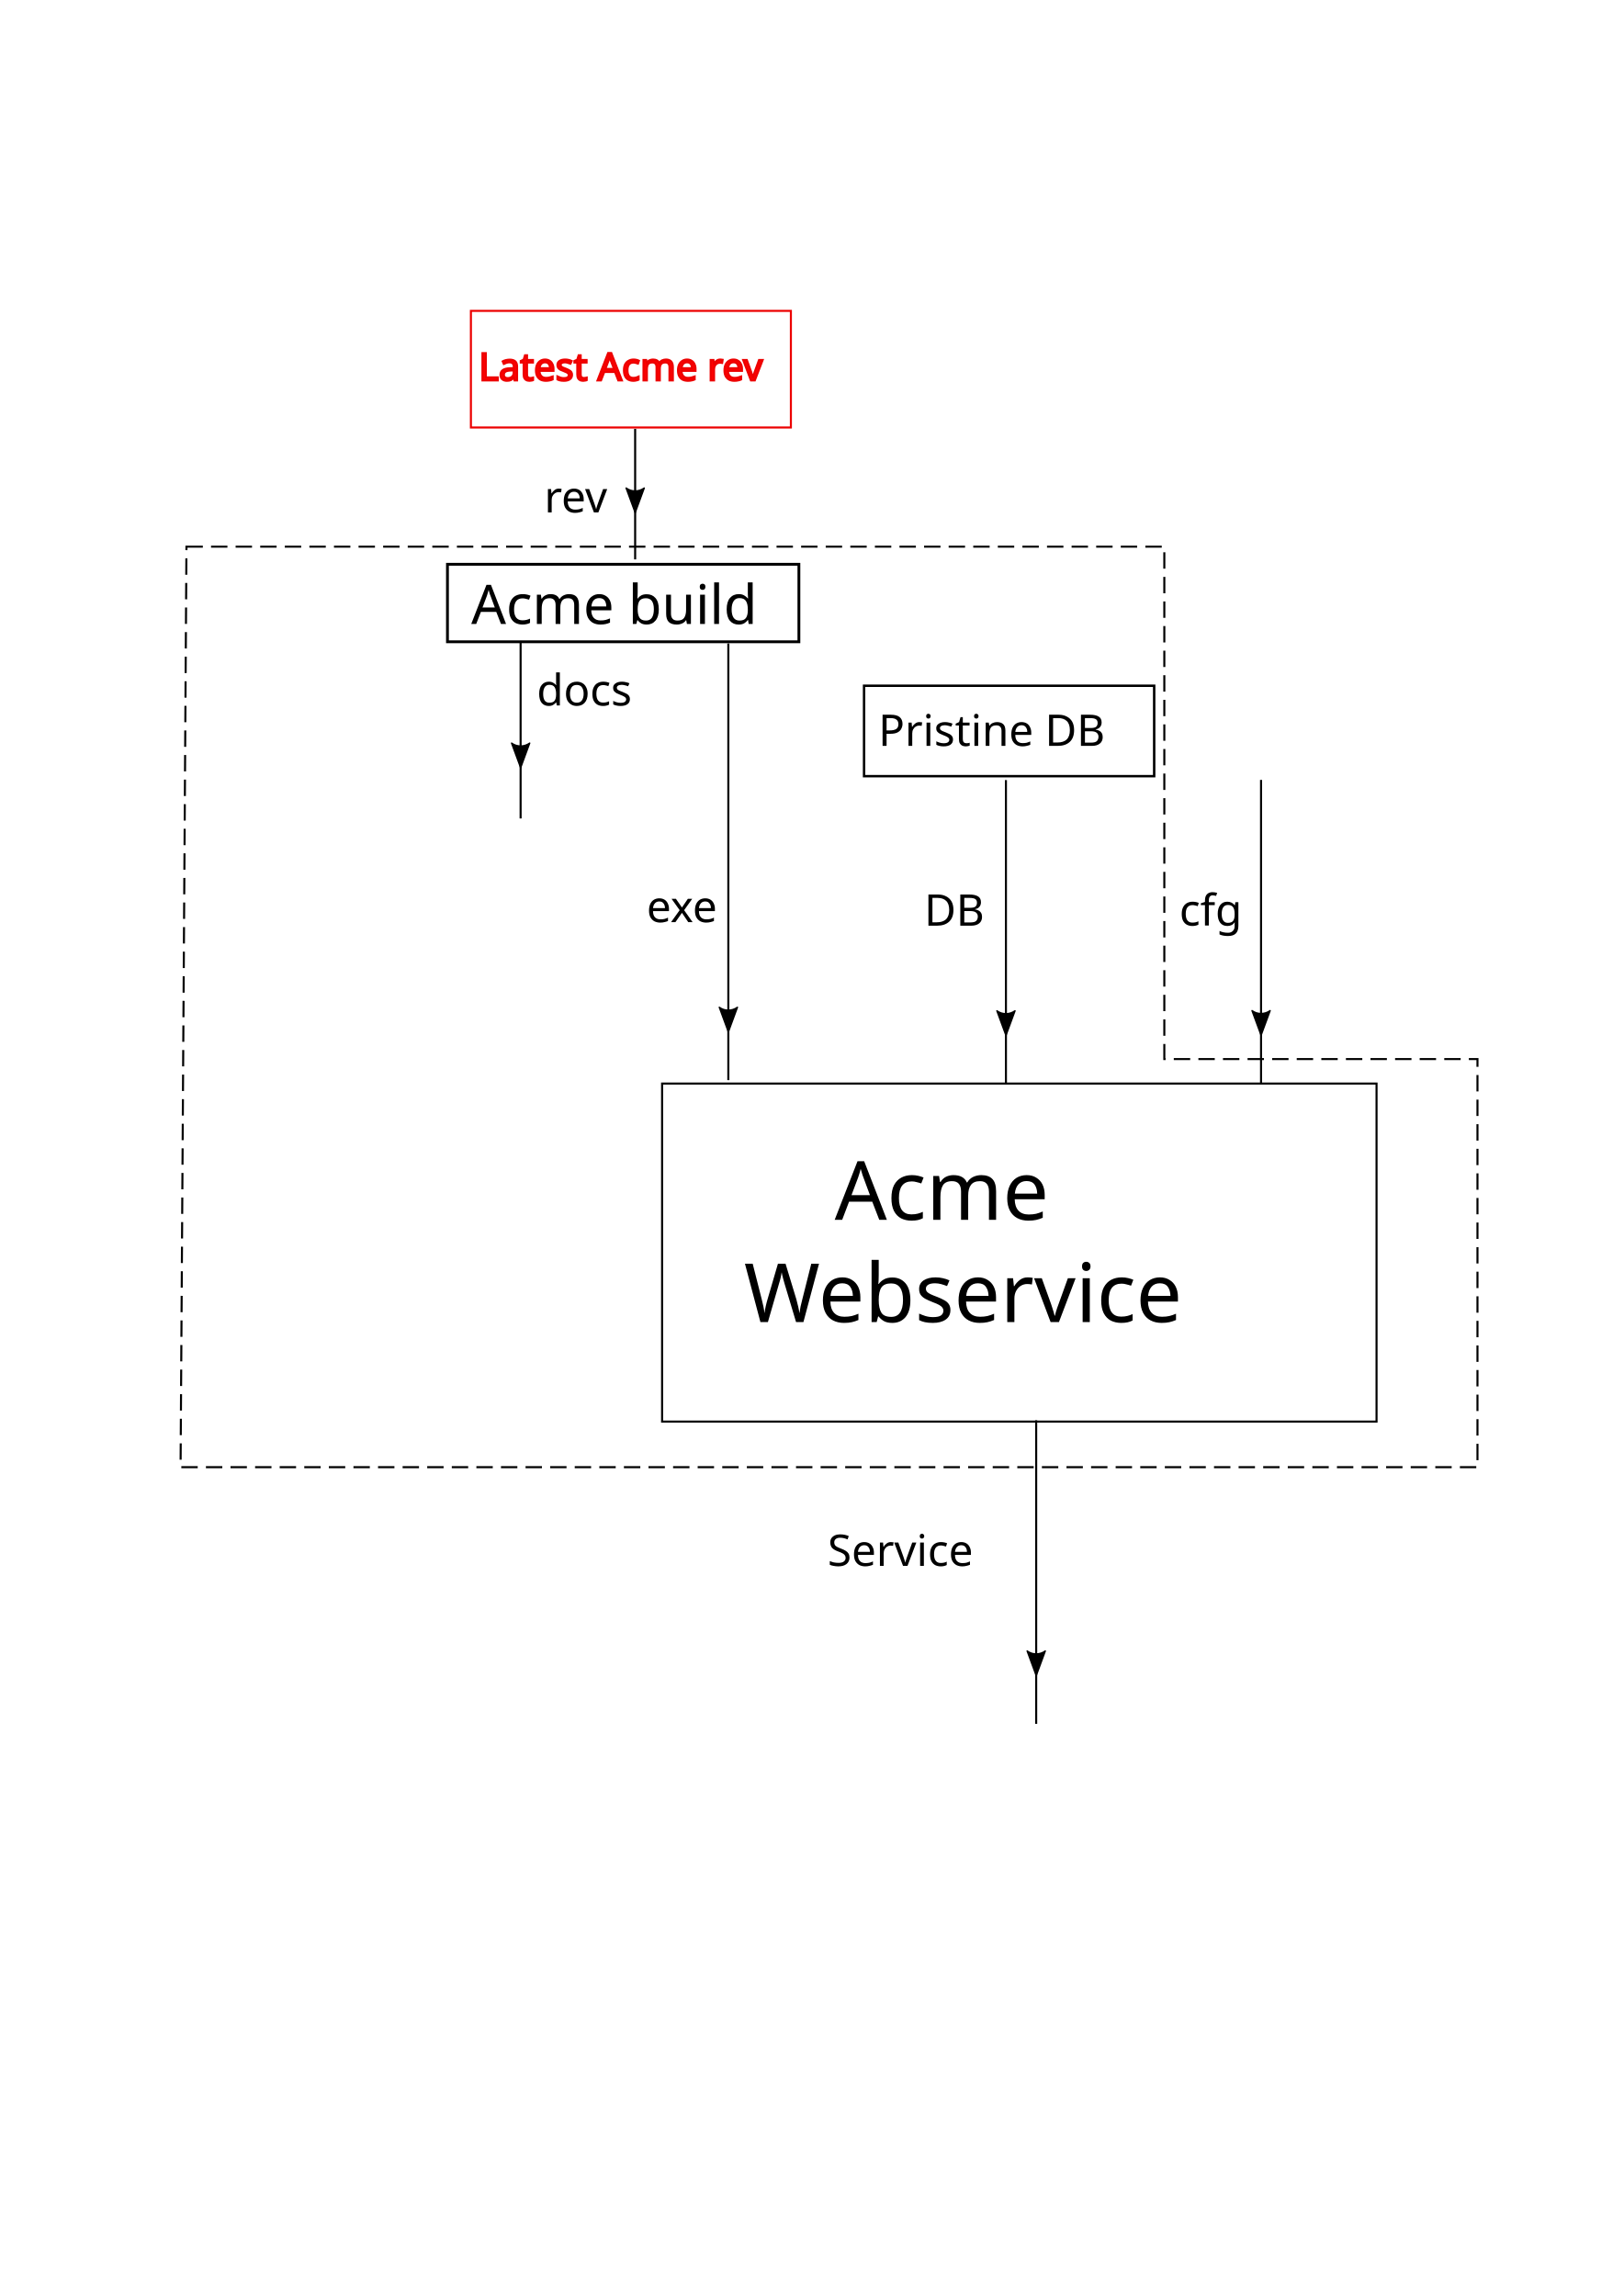
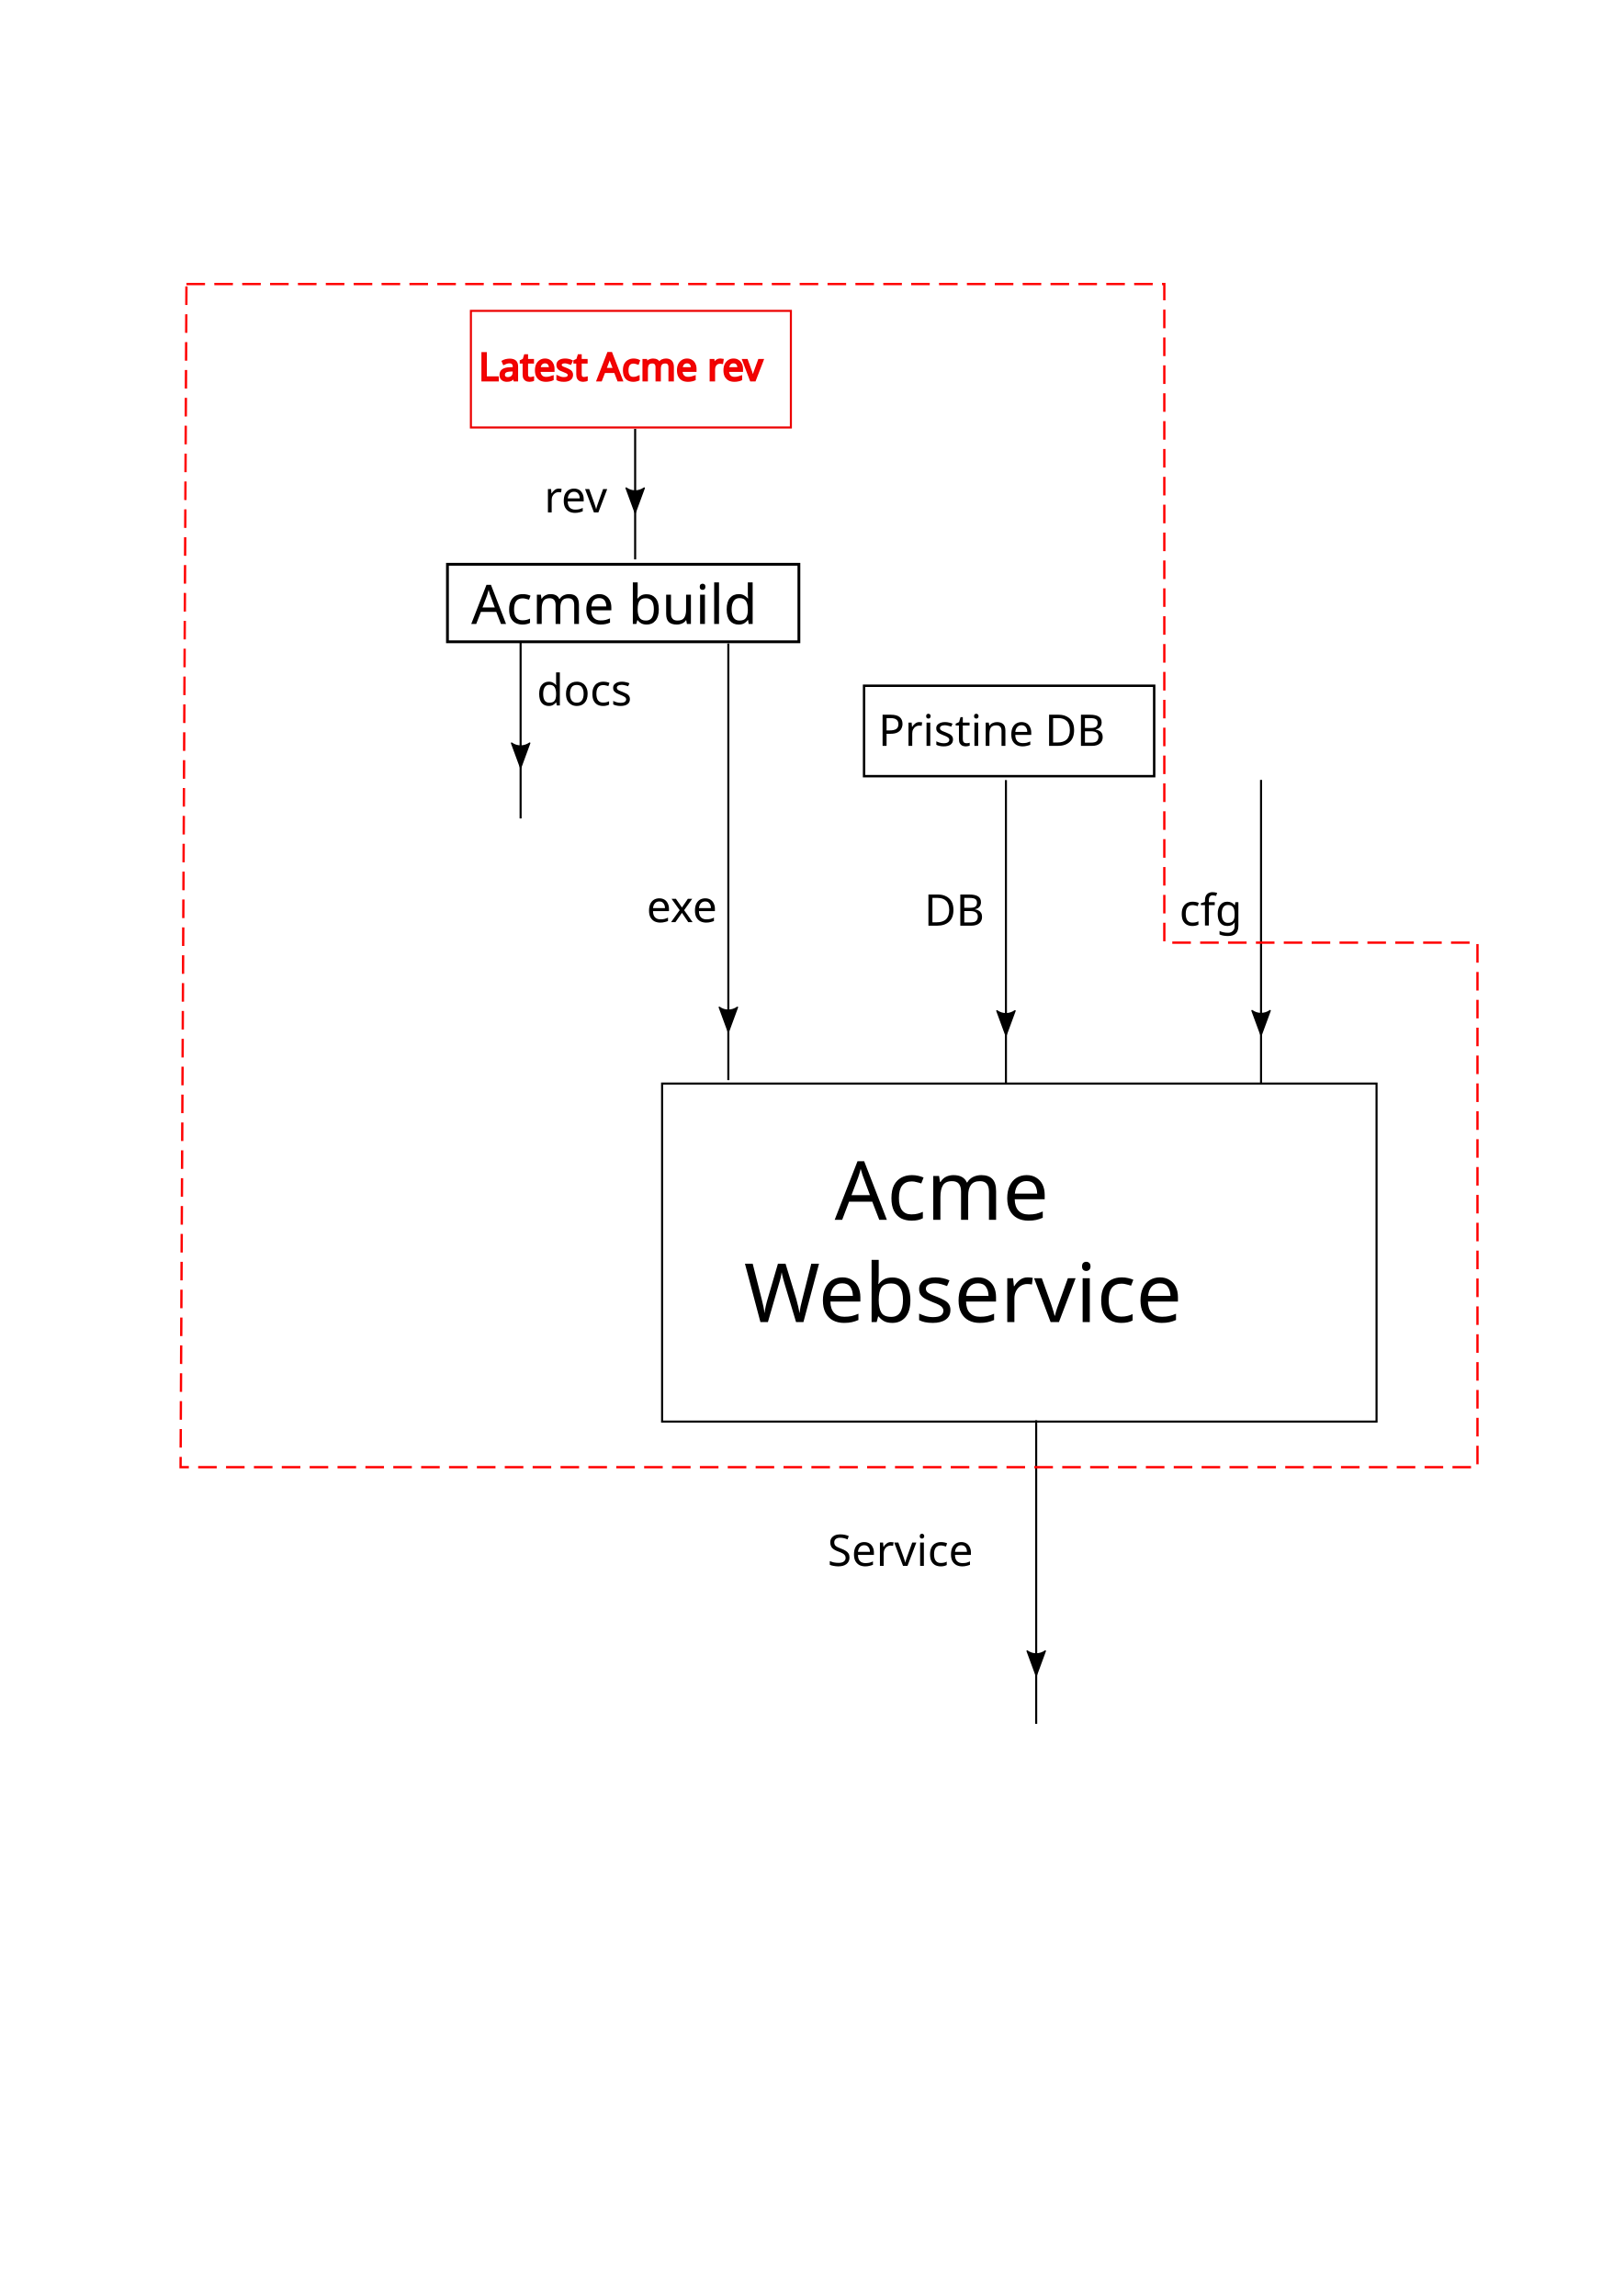
<svg xmlns="http://www.w3.org/2000/svg" width="210mm" height="297mm" viewBox="0 0 210 297" version="1.1" id="svg8">
  <defs id="defs2">
    <marker orient="auto" refY="0" refX="0" id="Arrow2Lend" style="overflow:visible">
      <path id="path864" style="fill:#000000;fill-opacity:1;fill-rule:evenodd;stroke:#000000;stroke-width:0.625;stroke-linejoin:round;stroke-opacity:1" d="M 8.719,4.034 -2.207,0.016 8.719,-4.002 c -1.745,2.372 -1.735,5.617 -6e-7,8.035 z" transform="matrix(-1.1,0,0,-1.1,-1.1,0)" />
    </marker>
    <marker style="overflow:visible" id="Arrow2Lend-3" refX="0" refY="0" orient="auto">
      <path transform="matrix(-1.1,0,0,-1.1,-1.1,0)" d="M 8.719,4.034 -2.207,0.016 8.719,-4.002 c -1.745,2.372 -1.735,5.617 -6e-7,8.035 z" style="fill:#000000;fill-opacity:1;fill-rule:evenodd;stroke:#000000;stroke-width:0.625;stroke-linejoin:round;stroke-opacity:1" id="path864-6" />
    </marker>
    <marker style="overflow:visible" id="Arrow2Lend-5" refX="0" refY="0" orient="auto">
      <path transform="matrix(-1.1,0,0,-1.1,-1.1,0)" d="M 8.719,4.034 -2.207,0.016 8.719,-4.002 c -1.745,2.372 -1.735,5.617 -6e-7,8.035 z" style="fill:#000000;fill-opacity:1;fill-rule:evenodd;stroke:#000000;stroke-width:0.625;stroke-linejoin:round;stroke-opacity:1" id="path864-62" />
    </marker>
    <marker orient="auto" refY="0" refX="0" id="Arrow2Lend-3-7" style="overflow:visible">
      <path id="path864-6-0" style="fill:#000000;fill-opacity:1;fill-rule:evenodd;stroke:#000000;stroke-width:0.625;stroke-linejoin:round;stroke-opacity:1" d="M 8.719,4.034 -2.207,0.016 8.719,-4.002 c -1.745,2.372 -1.735,5.617 -6e-7,8.035 z" transform="matrix(-1.1,0,0,-1.1,-1.1,0)" />
    </marker>
    <marker style="overflow:visible" id="Arrow2Lend-0" refX="0" refY="0" orient="auto">
      <path transform="matrix(-1.1,0,0,-1.1,-1.1,0)" d="M 8.719,4.034 -2.207,0.016 8.719,-4.002 c -1.745,2.372 -1.735,5.617 -6e-7,8.035 z" style="fill:#000000;fill-opacity:1;fill-rule:evenodd;stroke:#000000;stroke-width:0.625;stroke-linejoin:round;stroke-opacity:1" id="path864-626" />
    </marker>
    <marker orient="auto" refY="0" refX="0" id="Arrow2Lend-3-9" style="overflow:visible">
      <path id="path864-6-2" style="fill:#000000;fill-opacity:1;fill-rule:evenodd;stroke:#000000;stroke-width:0.625;stroke-linejoin:round;stroke-opacity:1" d="M 8.719,4.034 -2.207,0.016 8.719,-4.002 c -1.745,2.372 -1.735,5.617 -6e-7,8.035 z" transform="matrix(-1.1,0,0,-1.1,-1.1,0)" />
    </marker>
  </defs>
  <g id="layer1">
    <rect style="fill:none;stroke:#000000;stroke-width:0.265;stroke-opacity:1" id="rect833" width="92.402" height="43.726" x="85.632" y="140.163" />
    <text xml:space="preserve" style="font-style:normal;font-weight:normal;font-size:10.583px;line-height:1.25;font-family:sans-serif;fill:#000000;fill-opacity:1;stroke:none;stroke-width:0.265" x="131.44" y="157.789" id="text837">
      <tspan id="tspan835" x="131.44" y="157.789" style="text-align:center;text-anchor:middle;stroke-width:0.265">Acme</tspan>
      <tspan x="131.44" y="171.018" style="text-align:center;text-anchor:middle;stroke-width:0.265" id="tspan839">Webservice</tspan>
    </text>
    <path style="fill:none;stroke:#000000;stroke-width:0.265;stroke-linecap:butt;stroke-linejoin:miter;stroke-miterlimit:4;stroke-dasharray:none;stroke-opacity:1;marker-mid:url(#Arrow2Lend)" d="m 94.198,83.237 v 49.895 6.59" id="path841" />
    <text xml:space="preserve" style="font-style:normal;font-weight:normal;font-size:5.644px;line-height:1.25;font-family:sans-serif;fill:#000000;fill-opacity:1;stroke:none;stroke-width:0.265" x="83.629" y="119.284" id="text1121">
      <tspan id="tspan1119" x="83.629" y="119.284" style="font-size:5.644px;stroke-width:0.265">exe</tspan>
    </text>
    <path id="path841-7" d="m 130.1,100.909 v 32.678 6.59" style="fill:none;stroke:#000000;stroke-width:0.265;stroke-linecap:butt;stroke-linejoin:miter;stroke-miterlimit:4;stroke-dasharray:none;stroke-opacity:1;marker-mid:url(#Arrow2Lend-3)" />
    <text id="text1121-5" y="119.74" x="119.531" style="font-style:normal;font-weight:normal;font-size:5.644px;line-height:1.25;font-family:sans-serif;fill:#000000;fill-opacity:1;stroke:none;stroke-width:0.265" xml:space="preserve">
      <tspan style="font-size:5.644px;stroke-width:0.265" y="119.74" x="119.531" id="tspan1119-3">DB</tspan>
    </text>
    <path id="path841-9" d="m 163.096,100.886 v 32.678 6.59" style="fill:none;stroke:#000000;stroke-width:0.265;stroke-linecap:butt;stroke-linejoin:miter;stroke-miterlimit:4;stroke-dasharray:none;stroke-opacity:1;marker-mid:url(#Arrow2Lend-5)" />
    <text id="text1121-1" y="119.717" x="152.527" style="font-style:normal;font-weight:normal;font-size:5.644px;line-height:1.25;font-family:sans-serif;fill:#000000;fill-opacity:1;stroke:none;stroke-width:0.265" xml:space="preserve">
      <tspan style="font-size:5.644px;stroke-width:0.265" y="119.717" x="152.527" id="tspan1119-2">cfg</tspan>
    </text>
    <path style="fill:none;stroke:#000000;stroke-width:0.265;stroke-linecap:butt;stroke-linejoin:miter;stroke-miterlimit:4;stroke-dasharray:none;stroke-opacity:1;marker-mid:url(#Arrow2Lend-3-7)" d="m 134.014,183.722 v 32.678 6.59" id="path841-7-9" />
    <text xml:space="preserve" style="font-style:normal;font-weight:normal;font-size:5.644px;line-height:1.25;font-family:sans-serif;fill:#000000;fill-opacity:1;stroke:none;stroke-width:0.265" x="107.041" y="202.552" id="text1121-5-3">
      <tspan id="tspan1119-3-6" x="107.041" y="202.552" style="font-size:5.644px;stroke-width:0.265">Service</tspan>
    </text>
    <rect y="72.993" x="57.872" height="10.025" width="45.453" id="rect2108" style="fill:none;stroke:#000000;stroke-width:0.364" />
    <text id="text2112" y="80.71" x="60.949" style="font-style:normal;font-weight:normal;font-size:7.056px;line-height:1.25;font-family:sans-serif;fill:#000000;fill-opacity:1;stroke:none;stroke-width:0.265" xml:space="preserve">
      <tspan style="font-size:7.056px;stroke-width:0.265" y="80.71" x="60.949" id="tspan2110">Acme build</tspan>
    </text>
    <path id="path841-1" d="m 67.332,82.919 v 16.04 6.912" style="fill:none;stroke:#000000;stroke-width:0.265;stroke-linecap:butt;stroke-linejoin:miter;stroke-miterlimit:4;stroke-dasharray:none;stroke-opacity:1;marker-mid:url(#Arrow2Lend-0)" />
    <text id="text1121-8" y="91.256" x="69.422" style="font-style:normal;font-weight:normal;font-size:5.644px;line-height:1.25;font-family:sans-serif;fill:#000000;fill-opacity:1;stroke:none;stroke-width:0.265" xml:space="preserve">
      <tspan style="font-size:5.644px;stroke-width:0.265" y="91.256" x="69.422" id="tspan1119-7">docs</tspan>
    </text>
    <rect y="40.213" x="60.904" height="15.085" width="41.384" id="rect2223" style="fill:none;stroke:#ec0000;stroke-width:0.265;stroke-opacity:1" />
    <text id="text2227" y="49.211" x="61.915" style="font-style:normal;font-weight:normal;font-size:4.939px;line-height:1.25;font-family:sans-serif;fill:#ff0000;fill-opacity:1;stroke:#ec0000;stroke-width:0.265;stroke-opacity:1" xml:space="preserve">
      <tspan style="font-size:4.939px;fill:#ff0000;stroke:#ec0000;stroke-width:0.265;stroke-opacity:1" y="49.211" x="61.915" id="tspan2225">Latest Acme rev</tspan>
    </text>
    <path style="fill:none;stroke:#000000;stroke-width:0.265;stroke-linecap:butt;stroke-linejoin:miter;stroke-miterlimit:4;stroke-dasharray:none;stroke-opacity:1;marker-mid:url(#Arrow2Lend-3-9)" d="m 82.146,55.483 v 10.481 6.397" id="path841-7-0" />
    <text xml:space="preserve" style="font-style:normal;font-weight:normal;font-size:5.644px;line-height:1.25;font-family:sans-serif;fill:#000000;fill-opacity:1;stroke:none;stroke-width:0.265" x="70.381" y="66.282" id="text1121-5-2">
      <tspan id="tspan1119-3-3" x="70.381" y="66.282" style="font-size:5.644px;stroke-width:0.265">rev</tspan>
    </text>
    <rect y="88.706" x="111.753" height="11.696" width="37.521" id="rect2364" style="fill:none;stroke:#000000;stroke-width:0.314;stroke-opacity:1" />
    <text id="text2368" y="96.486" x="113.601" style="font-style:normal;font-weight:normal;font-size:5.644px;line-height:1.25;font-family:sans-serif;fill:#000000;fill-opacity:1;stroke:none;stroke-width:0.265" xml:space="preserve">
      <tspan style="font-size:5.644px;stroke-width:0.265" y="96.486" x="113.601" id="tspan2366">Pristine DB</tspan>
    </text>
-     <path style="fill:none;stroke:#000000;stroke-width:0.265;stroke-linecap:butt;stroke-linejoin:miter;stroke-opacity:1;stroke-miterlimit:4;stroke-dasharray:2.12,1.06;stroke-dashoffset:0" d="M 24.114,70.714 H 150.586 V 136.997 H 191.087 V 189.786 H 23.355 Z" id="path1070" />
+     <path style="fill:none;stroke:#ff0000;stroke-width:0.3;stroke-linecap:butt;stroke-linejoin:miter;stroke-miterlimit:4;stroke-dasharray:2.403, 1.202;stroke-dashoffset:0;stroke-opacity:1" d="M 24.114,36.744 H 150.586 V 121.937 H 191.087 V 189.786 H 23.355 Z" id="path1070" />
  </g>
</svg>
